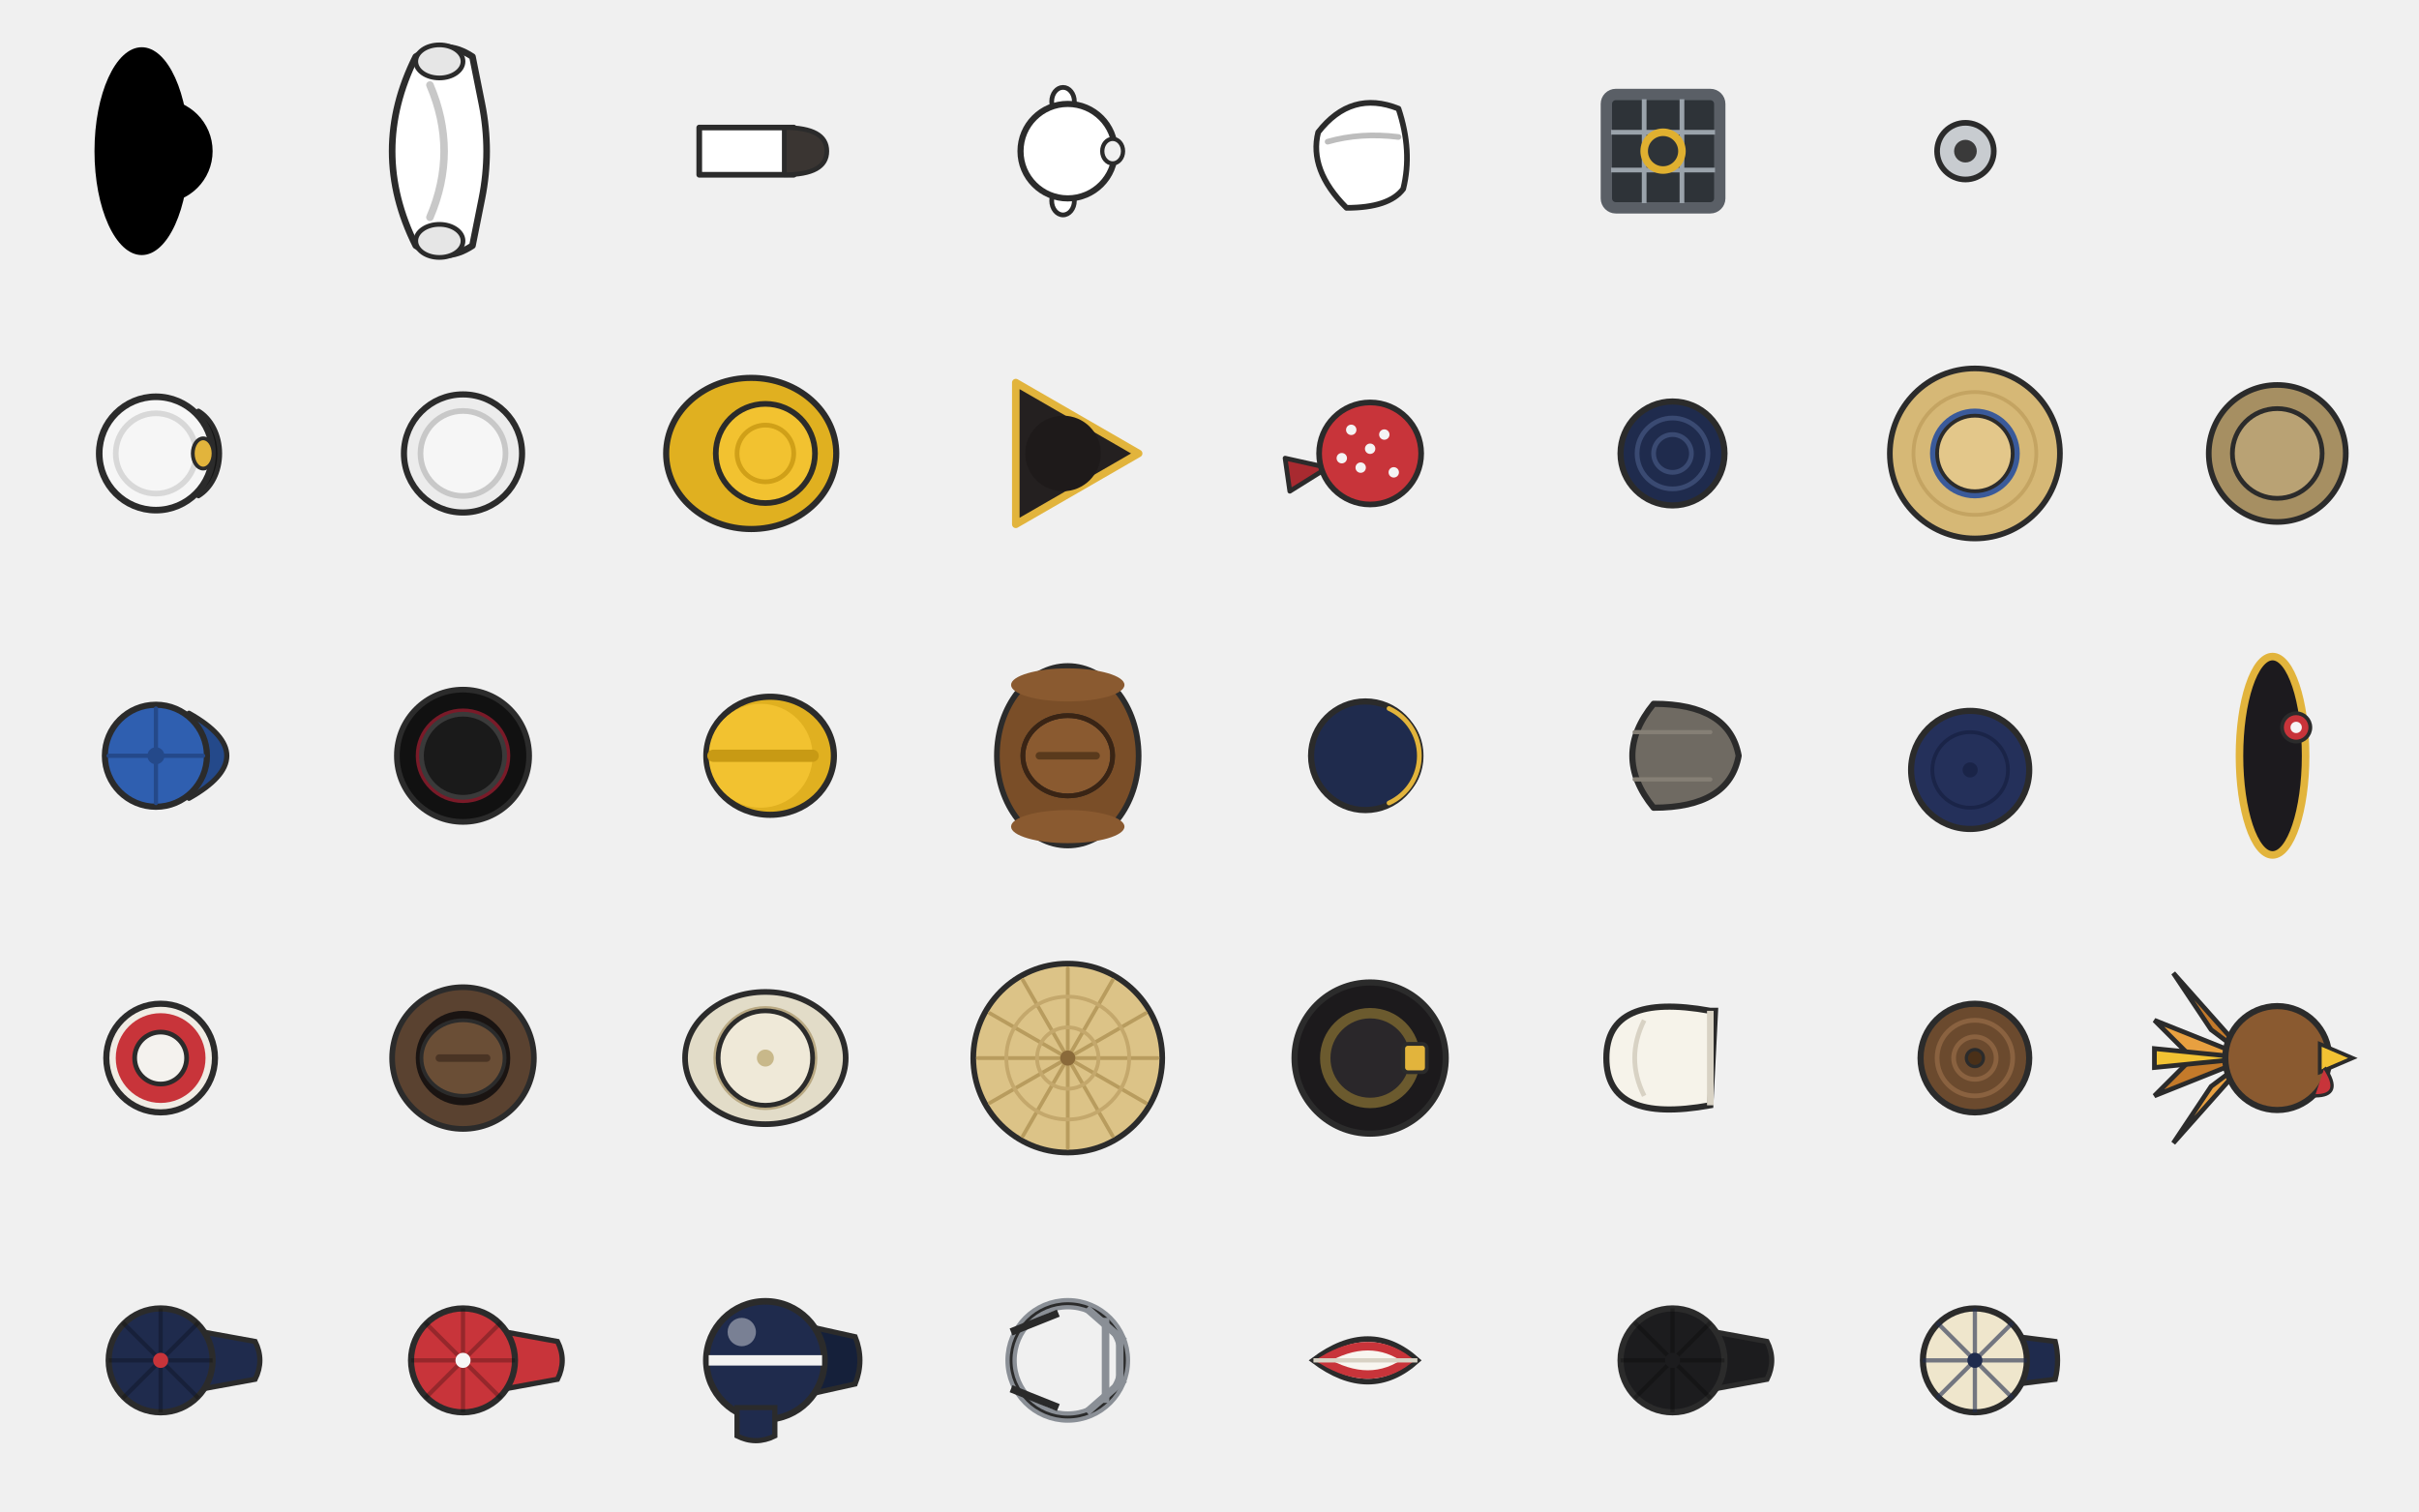
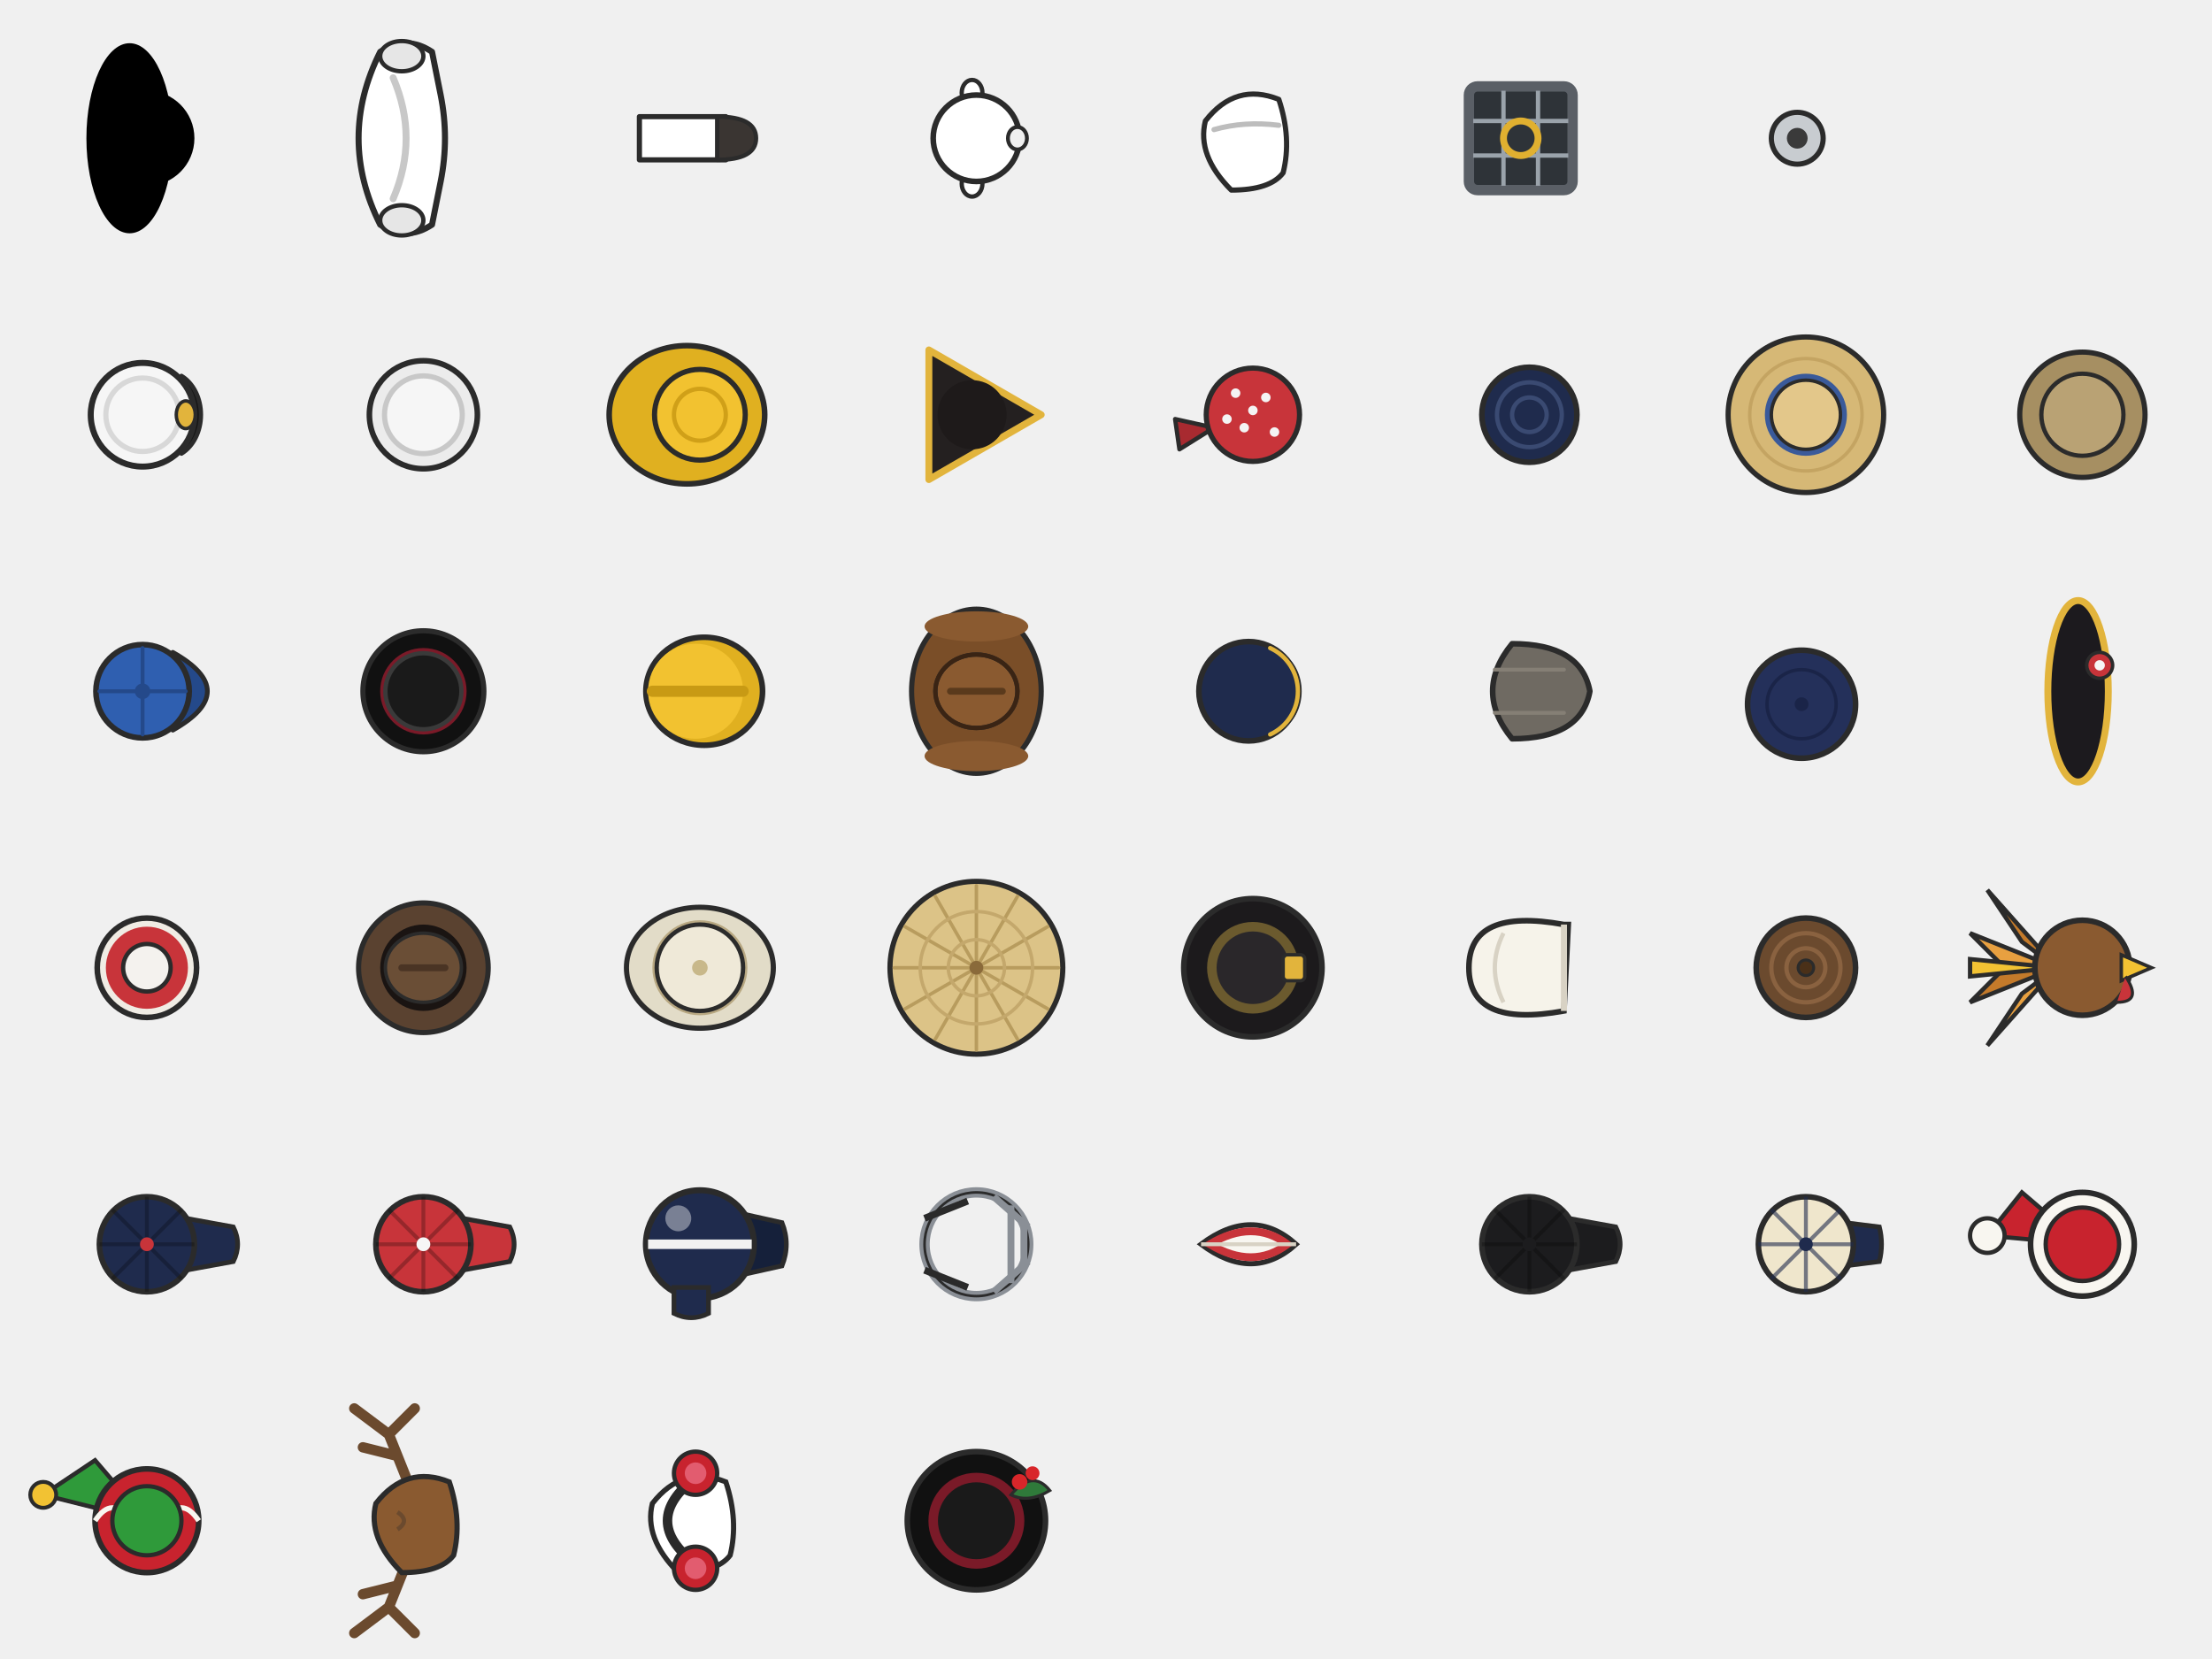
- <svg xmlns="http://www.w3.org/2000/svg" width="512" height="320" viewBox="0 0 512 320">
+ <svg xmlns="http://www.w3.org/2000/svg" width="512" height="384" viewBox="0 0 512 384">
  <g transform="translate(0,0)">
    <ellipse cx="30.0" cy="32.0" rx="10.0" ry="22.0" fill="#000" stroke="none" stroke-width="0.0" />
    <circle cx="34.0" cy="32.0" r="11.0" fill="#000" stroke="none" stroke-width="0.0" />
  </g>
  <g transform="translate(64,0)">
    <path d="M24,12 Q30,8 36,12 L38,22 Q40,32 38,42 L36,52 Q30,56 24,52 Q19,42 19,32 Q19,22 24,12 Z" fill="#ffffff" stroke="#2b2b2b" stroke-width="1.4" stroke-linejoin="round" stroke-linecap="round" />
    <path d="M27,18 Q33,32 27,46" fill="none" stroke="#c8c8c8" stroke-width="1.6" stroke-linejoin="round" stroke-linecap="round" />
    <ellipse cx="29.0" cy="13.0" rx="5.0" ry="3.5" fill="#e6e6e6" stroke="#2b2b2b" stroke-width="1.0" />
    <ellipse cx="29.0" cy="51.0" rx="5.0" ry="3.5" fill="#e6e6e6" stroke="#2b2b2b" stroke-width="1.0" />
  </g>
  <g transform="translate(128,0)">
    <path d="M20,27 L40,27 Q44,32 40,37 L20,37 Z" fill="#ffffff" stroke="#2b2b2b" stroke-width="1.2" stroke-linejoin="round" stroke-linecap="round" />
    <path d="M38,27 Q47,27 47,32 Q47,37 38,37 Z" fill="#3a3532" stroke="#2b2b2b" stroke-width="1.0" stroke-linejoin="round" stroke-linecap="round" />
  </g>
  <g transform="translate(192,0)">
    <ellipse cx="33.0" cy="21.5" rx="2.4" ry="3.0" fill="#ffffff" stroke="#2b2b2b" stroke-width="1.0" />
    <ellipse cx="33.0" cy="42.5" rx="2.4" ry="3.0" fill="#ffffff" stroke="#2b2b2b" stroke-width="1.0" />
    <circle cx="34.0" cy="32.0" r="10.0" fill="#ffffff" stroke="#2b2b2b" stroke-width="1.3" />
    <ellipse cx="43.5" cy="32.0" rx="2.2" ry="2.6" fill="#f0f0f0" stroke="#2b2b2b" stroke-width="0.9" />
  </g>
  <g transform="translate(256,0)">
    <path d="M40,23 Q30,19 23,28 Q21,36 29,44 Q38,44 41,40 Q43,32 40,23 Z" fill="#ffffff" stroke="#2b2b2b" stroke-width="1.2" stroke-linejoin="round" stroke-linecap="round" />
    <path d="M40,29 Q32,28 25,30" fill="none" stroke="#bdbdbd" stroke-width="1.2" stroke-linejoin="round" stroke-linecap="round" />
  </g>
  <g transform="translate(320,0)">
    <rect x="20" y="20" width="24" height="24" rx="2" fill="#2e3338" stroke="#5a5f66" stroke-width="2.4" />
    <path d="M28,21 L28,43 M21,28 L43,28" stroke="#9aa3ab" stroke-width="1" />
    <path d="M36,21 L36,43 M21,36 L43,36" stroke="#9aa3ab" stroke-width="1" />
    <circle cx="32.0" cy="32.0" r="4.0" fill="none" stroke="#e0b030" stroke-width="1.6" />
  </g>
  <g transform="translate(384,0)">
    <circle cx="32.0" cy="32.0" r="6.0" fill="#c8ccd0" stroke="#2b2b2b" stroke-width="1.2" />
    <circle cx="32.0" cy="32.0" r="2.4" fill="#3a3a3a" stroke="none" stroke-width="0.0" />
  </g>
  <g transform="translate(0,64)">
    <path d="M42,23 A8,10 0 0 1 42,41 Z" fill="#151515" stroke="#2b2b2b" stroke-width="1.0" stroke-linejoin="round" stroke-linecap="round" />
    <circle cx="33.0" cy="32.0" r="12.0" fill="#f6f6f6" stroke="#2b2b2b" stroke-width="1.4" />
    <circle cx="33.0" cy="32.0" r="8.5" fill="none" stroke="#d8d8d8" stroke-width="1.2" />
    <ellipse cx="43.0" cy="32.0" rx="2.2" ry="3.2" fill="#e2b43c" stroke="#2b2b2b" stroke-width="0.8" />
  </g>
  <g transform="translate(64,64)">
    <circle cx="34.0" cy="32.0" r="12.5" fill="#ececec" stroke="#2b2b2b" stroke-width="1.3" />
    <circle cx="34.0" cy="32.0" r="9.0" fill="#f6f6f6" stroke="#c8c8c8" stroke-width="1.2" />
  </g>
  <g transform="translate(128,64)">
    <ellipse cx="31.0" cy="32.0" rx="18.0" ry="16.0" fill="#e0b020" stroke="#2b2b2b" stroke-width="1.3" />
    <circle cx="34.0" cy="32.0" r="10.5" fill="#f2c230" stroke="#2b2b2b" stroke-width="1.2" />
    <circle cx="34.0" cy="32.0" r="6.0" fill="none" stroke="#d0a018" stroke-width="1.0" />
  </g>
  <g transform="translate(192,64)">
    <path d="M49,32 L23,17 L23,47 Z" fill="#242020" stroke="#e2b43c" stroke-width="1.6" stroke-linejoin="round" stroke-linecap="round" />
    <circle cx="33.0" cy="32.0" r="8.0" fill="#1e1a1a" stroke="none" stroke-width="0.0" />
  </g>
  <g transform="translate(256,64)">
    <path d="M25,35 L16,33 L17,40 Z" fill="#a82a30" stroke="#2b2b2b" stroke-width="1.0" stroke-linejoin="round" stroke-linecap="round" />
    <circle cx="34.0" cy="32.0" r="10.8" fill="#c8343a" stroke="#2b2b2b" stroke-width="1.2" />
    <circle cx="30.0" cy="27.0" r="1.1" fill="#f4f4f4" stroke="none" stroke-width="0.0" />
    <circle cx="37.0" cy="28.0" r="1.1" fill="#f4f4f4" stroke="none" stroke-width="0.0" />
    <circle cx="32.0" cy="35.0" r="1.1" fill="#f4f4f4" stroke="none" stroke-width="0.0" />
    <circle cx="39.0" cy="36.0" r="1.1" fill="#f4f4f4" stroke="none" stroke-width="0.0" />
    <circle cx="34.0" cy="31.0" r="1.1" fill="#f4f4f4" stroke="none" stroke-width="0.0" />
    <circle cx="28.0" cy="33.0" r="1.1" fill="#f4f4f4" stroke="none" stroke-width="0.0" />
  </g>
  <g transform="translate(320,64)">
    <circle cx="34.0" cy="32.0" r="11.0" fill="#1f2b4d" stroke="#2b2b2b" stroke-width="1.3" />
    <circle cx="34.0" cy="32.0" r="7.5" fill="none" stroke="#3a4a72" stroke-width="1.0" />
    <circle cx="34.0" cy="32.0" r="4.0" fill="none" stroke="#3a4a72" stroke-width="1.0" />
  </g>
  <g transform="translate(384,64)">
    <circle cx="34.0" cy="32.0" r="18.0" fill="#d6b876" stroke="#2b2b2b" stroke-width="1.2" />
    <circle cx="34.0" cy="32.0" r="13.0" fill="none" stroke="#c4a462" stroke-width="0.8" />
    <circle cx="34.0" cy="32.0" r="9.5" fill="#3a5a9a" stroke="none" stroke-width="0.0" />
    <circle cx="34.0" cy="32.0" r="8.0" fill="#e3c78a" stroke="#2b2b2b" stroke-width="0.8" />
  </g>
  <g transform="translate(448,64)">
    <circle cx="34.0" cy="32.0" r="14.5" fill="#a68f62" stroke="#2b2b2b" stroke-width="1.2" />
    <circle cx="34.0" cy="32.0" r="9.5" fill="#b9a274" stroke="#2b2b2b" stroke-width="1.0" />
  </g>
  <g transform="translate(0,128)">
    <path d="M40,23 Q56,32 40,41 Z" fill="#24498a" stroke="#2b2b2b" stroke-width="1.1" stroke-linejoin="round" stroke-linecap="round" />
    <circle cx="33.0" cy="32.0" r="10.8" fill="#2f5fb0" stroke="#2b2b2b" stroke-width="1.3" />
    <path d="M33,22 L33,42 M23,32 L43,32" fill="none" stroke="#24498a" stroke-width="0.9" stroke-linejoin="round" stroke-linecap="round" />
    <circle cx="33.0" cy="32.0" r="1.8" fill="#24498a" stroke="none" stroke-width="0.0" />
  </g>
  <g transform="translate(64,128)">
    <circle cx="34.0" cy="32.0" r="14.0" fill="#111111" stroke="#2b2b2b" stroke-width="1.2" />
    <circle cx="34.0" cy="32.0" r="10.0" fill="#7a1a28" stroke="none" stroke-width="0.0" />
    <circle cx="34.0" cy="32.0" r="8.8" fill="#1a1a1a" stroke="#3a3a3a" stroke-width="1.0" />
  </g>
  <g transform="translate(128,128)">
    <ellipse cx="35.0" cy="32.0" rx="13.5" ry="12.5" fill="#e0b020" stroke="#2b2b2b" stroke-width="1.3" />
    <circle cx="33.0" cy="32.0" r="11.0" fill="#f2c230" stroke="none" stroke-width="0.0" />
    <path d="M23,32 L44,32" fill="none" stroke="#c89a14" stroke-width="2.6" stroke-linejoin="round" stroke-linecap="round" />
  </g>
  <g transform="translate(192,128)">
    <ellipse cx="34.0" cy="32.0" rx="15.0" ry="19.0" fill="#7a4e28" stroke="#2b2b2b" stroke-width="1.2" />
    <ellipse cx="34.0" cy="17.0" rx="12.0" ry="3.5" fill="#8a5a30" stroke="none" stroke-width="0.0" />
    <ellipse cx="34.0" cy="47.0" rx="12.0" ry="3.5" fill="#8a5a30" stroke="none" stroke-width="0.0" />
    <ellipse cx="34.0" cy="32.0" rx="9.5" ry="8.5" fill="#8a5a30" stroke="#2b2b2b" stroke-width="1.0" />
    <path d="M28,32 L40,32" fill="none" stroke="#5a3a1c" stroke-width="1.6" stroke-linejoin="round" stroke-linecap="round" />
    <ellipse cx="34.0" cy="32.0" rx="9.5" ry="8.5" fill="none" stroke="#3a2414" stroke-width="1.0" />
  </g>
  <g transform="translate(256,128)">
    <path d="M41,24 A7,9 0 0 1 41,40 Z" fill="#151515" stroke="#2b2b2b" stroke-width="1.0" stroke-linejoin="round" stroke-linecap="round" />
    <circle cx="33.0" cy="32.0" r="11.5" fill="#1f2b4d" stroke="#2b2b2b" stroke-width="1.3" />
    <path d="M38,22 A11,11 0 0 1 38,42" fill="none" stroke="#e2b43c" stroke-width="1.0" stroke-linejoin="round" stroke-linecap="round" />
  </g>
  <g transform="translate(320,128)">
    <path d="M48,32 Q46,21 30,21 Q21,32 30,43 Q46,43 48,32 Z" fill="#6f6a62" stroke="#2b2b2b" stroke-width="1.3" stroke-linejoin="round" stroke-linecap="round" />
    <path d="M26,27 L42,27 M26,37 L42,37" fill="none" stroke="#857f75" stroke-width="0.9" stroke-linejoin="round" stroke-linecap="round" />
  </g>
  <g transform="translate(384,128)">
    <circle cx="33.0" cy="35.0" r="12.5" fill="#24305a" stroke="#2b2b2b" stroke-width="1.3" />
    <circle cx="33.0" cy="35.0" r="8.0" fill="none" stroke="#1a2448" stroke-width="0.8" />
    <circle cx="33.0" cy="35.0" r="1.6" fill="#1a2448" stroke="none" stroke-width="0.0" />
  </g>
  <g transform="translate(448,128)">
    <ellipse cx="33.0" cy="32.0" rx="7.0" ry="21.0" fill="#1c1a1e" stroke="#e2b43c" stroke-width="1.6" />
    <circle cx="38.0" cy="26.0" r="3.0" fill="#c8343a" stroke="#2b2b2b" stroke-width="0.8" />
    <circle cx="38.0" cy="26.0" r="1.2" fill="#f6f6f6" stroke="none" stroke-width="0.0" />
  </g>
  <g transform="translate(0,192)">
    <circle cx="34.0" cy="32.0" r="11.5" fill="#f0ece4" stroke="#2b2b2b" stroke-width="1.3" />
    <circle cx="34.0" cy="32.0" r="9.5" fill="#c8343a" stroke="none" stroke-width="0.0" />
    <circle cx="34.0" cy="32.0" r="5.5" fill="#f4f2ee" stroke="#2b2b2b" stroke-width="1.0" />
  </g>
  <g transform="translate(64,192)">
    <circle cx="34.0" cy="32.0" r="15.0" fill="#5a4230" stroke="#2b2b2b" stroke-width="1.2" />
    <circle cx="34.0" cy="32.0" r="10.0" fill="#1a1412" stroke="none" stroke-width="0.0" />
    <ellipse cx="34.0" cy="32.0" rx="8.8" ry="8.0" fill="#6a4e36" stroke="#2b2b2b" stroke-width="0.8" />
    <path d="M29,32 L39,32" fill="none" stroke="#4a3424" stroke-width="1.6" stroke-linejoin="round" stroke-linecap="round" />
  </g>
  <g transform="translate(128,192)">
    <ellipse cx="34.0" cy="32.0" rx="17.0" ry="14.0" fill="#e2dcc8" stroke="#2b2b2b" stroke-width="1.2" />
    <circle cx="34.0" cy="32.0" r="11.0" fill="#b8a882" stroke="none" stroke-width="0.0" />
    <circle cx="34.0" cy="32.0" r="10.0" fill="#efe9d8" stroke="#2b2b2b" stroke-width="1.0" />
    <circle cx="34.0" cy="32.0" r="1.8" fill="#c8b88a" stroke="none" stroke-width="0.0" />
  </g>
  <g transform="translate(192,192)">
    <circle cx="34.0" cy="32.0" r="20.0" fill="#dcc387" stroke="#2b2b2b" stroke-width="1.2" />
    <path d="M34,32 L53.0,32.0" fill="none" stroke="#b89c5e" stroke-width="0.8" stroke-linejoin="round" stroke-linecap="round" />
    <path d="M34,32 L50.5,41.5" fill="none" stroke="#b89c5e" stroke-width="0.8" stroke-linejoin="round" stroke-linecap="round" />
    <path d="M34,32 L43.5,48.5" fill="none" stroke="#b89c5e" stroke-width="0.8" stroke-linejoin="round" stroke-linecap="round" />
    <path d="M34,32 L34.0,51.0" fill="none" stroke="#b89c5e" stroke-width="0.8" stroke-linejoin="round" stroke-linecap="round" />
    <path d="M34,32 L24.5,48.5" fill="none" stroke="#b89c5e" stroke-width="0.8" stroke-linejoin="round" stroke-linecap="round" />
    <path d="M34,32 L17.5,41.5" fill="none" stroke="#b89c5e" stroke-width="0.8" stroke-linejoin="round" stroke-linecap="round" />
    <path d="M34,32 L15.0,32.0" fill="none" stroke="#b89c5e" stroke-width="0.8" stroke-linejoin="round" stroke-linecap="round" />
    <path d="M34,32 L17.5,22.5" fill="none" stroke="#b89c5e" stroke-width="0.8" stroke-linejoin="round" stroke-linecap="round" />
    <path d="M34,32 L24.5,15.5" fill="none" stroke="#b89c5e" stroke-width="0.8" stroke-linejoin="round" stroke-linecap="round" />
    <path d="M34,32 L34.0,13.0" fill="none" stroke="#b89c5e" stroke-width="0.8" stroke-linejoin="round" stroke-linecap="round" />
    <path d="M34,32 L43.5,15.5" fill="none" stroke="#b89c5e" stroke-width="0.8" stroke-linejoin="round" stroke-linecap="round" />
    <path d="M34,32 L50.5,22.5" fill="none" stroke="#b89c5e" stroke-width="0.8" stroke-linejoin="round" stroke-linecap="round" />
    <circle cx="34.0" cy="32.0" r="13.0" fill="none" stroke="#c4a86c" stroke-width="0.8" />
    <circle cx="34.0" cy="32.0" r="6.5" fill="none" stroke="#c4a86c" stroke-width="0.8" />
    <circle cx="34.0" cy="32.0" r="1.6" fill="#8a6a3a" stroke="none" stroke-width="0.0" />
  </g>
  <g transform="translate(256,192)">
    <circle cx="34" cy="32" r="16" fill="#1c1a1c" stroke="#2b2b2b" stroke-width="1.3" />
    <circle cx="34" cy="32" r="9.5" fill="#2a272a" stroke="#2b2b2b" stroke-width="1.2" />
    <circle cx="34" cy="32" r="9.5" fill="none" stroke="#6b5a2e" stroke-width="2.2" />
    <rect x="41" y="29" width="5" height="6" rx="1" fill="#e2b43c" stroke="#2b2b2b" stroke-width="0.8" />
  </g>
  <g transform="translate(320,192)">
    <path d="M42,22 Q20,18 20,32 Q20,46 42,42 L43,22 Z" fill="#f6f3ea" stroke="#2b2b2b" stroke-width="1.3" />
    <path d="M42,22 L42,42" stroke="#d8d2c4" stroke-width="1.4" />
    <path d="M28,24 Q24,32 28,40" fill="none" stroke="#d8d2c4" stroke-width="1.0" />
  </g>
  <g transform="translate(384,192)">
    <circle cx="34" cy="32" r="11.5" fill="#6b4a2e" stroke="#2b2b2b" stroke-width="1.3" />
    <circle cx="34" cy="32" r="8" fill="none" stroke="#8a6240" stroke-width="1.0" />
    <circle cx="34" cy="32" r="4.5" fill="none" stroke="#8a6240" stroke-width="1.0" />
    <circle cx="34" cy="32" r="1.8" fill="#4a3018" stroke="#2b2b2b" stroke-width="0.7" />
  </g>
  <g transform="translate(448,192)">
    <g stroke="#2b2b2b" stroke-width="1.0">
      <path d="M28,32 L12,14 L20,26 Z" fill="#c47a2a" />
      <path d="M28,32 L8,24 L16,32 Z" fill="#e8a040" />
      <path d="M28,32 L8,40 L16,32 Z" fill="#c47a2a" />
      <path d="M28,32 L12,50 L20,38 Z" fill="#e8a040" />
      <path d="M28,32 L8,30 L8,34 Z" fill="#f2c233" />
    </g>
    <circle cx="34" cy="32" r="11" fill="#8a5a30" stroke="#2b2b2b" stroke-width="1.3" />
    <path d="M43,29 L50,32 L43,35 Z" fill="#f2c233" stroke="#2b2b2b" stroke-width="0.8" />
    <path d="M44,34 Q48,40 42,40" fill="#c8343a" stroke="#2b2b2b" stroke-width="0.7" />
  </g>
  <g transform="translate(0,256)">
    <path d="M43,26 L54,28 Q56,32 54,36 L43,38 Z" fill="#1f2b4d" stroke="#2b2b2b" stroke-width="1.1" />
    <circle cx="34" cy="32" r="11" fill="#1f2b4d" stroke="#2b2b2b" stroke-width="1.3" />
    <path d="M23,32 L45,32 M34,21 L34,43 M26,24 L42,40 M26,40 L42,24" stroke="#000" opacity="0.25" stroke-width="0.9" />
    <circle cx="34" cy="32" r="1.6" fill="#c8343a" />
  </g>
  <g transform="translate(64,256)">
    <path d="M43,26 L54,28 Q56,32 54,36 L43,38 Z" fill="#c8343a" stroke="#2b2b2b" stroke-width="1.1" />
    <circle cx="34" cy="32" r="11" fill="#c8343a" stroke="#2b2b2b" stroke-width="1.3" />
    <path d="M23,32 L45,32 M34,21 L34,43 M26,24 L42,40 M26,40 L42,24" stroke="#000" opacity="0.25" stroke-width="0.9" />
    <circle cx="34" cy="32" r="1.6" fill="#f6f6f6" />
  </g>
  <g transform="translate(128,256)">
    <path d="M44,25 L53,27 Q55,32 53,37 L44,39 Z" fill="#15203a" stroke="#2b2b2b" stroke-width="1.1" />
    <circle cx="34" cy="32" r="12.5" fill="#1f2b4d" stroke="#2b2b2b" stroke-width="1.4" />
    <path d="M28,42 L36,42 L36,48 Q32,50 28,48 Z" fill="#1f2b4d" stroke="#2b2b2b" stroke-width="1.1" />
    <path d="M22,32 L46,32" stroke="#f2f2f2" stroke-width="2.2" />
    <circle cx="29" cy="26" r="3" fill="#ffffff" opacity="0.4" />
  </g>
  <g transform="translate(192,256)">
    <circle cx="34" cy="32" r="12" fill="none" stroke="#8a8f96" stroke-width="2.4" />
    <circle cx="34" cy="32" r="12" fill="none" stroke="#2b2b2b" stroke-width="0.6" />
    <g stroke="#8a8f96" stroke-width="1.6">
      <path d="M38,21 L46,28" />
      <path d="M38,43 L46,36" />
      <path d="M42,23 L42,41" />
      <path d="M45,27 L45,37" />
    </g>
    <path d="M22,26 L32,22 M22,38 L32,42" stroke="#2a2a2a" stroke-width="1.6" />
  </g>
  <g transform="translate(256,256)">
    <path d="M44,32 Q34,23 22,32 Q34,41 44,32 Z" fill="#f8f6f0" stroke="#2b2b2b" stroke-width="1.2" />
    <path d="M42,32 Q34,26 24,32 Q34,38 42,32 Z" fill="none" stroke="#c8343a" stroke-width="1.8" />
    <path d="M22,32 L44,32" stroke="#d8d2c4" stroke-width="0.9" />
  </g>
  <g transform="translate(320,256)">
    <path d="M43,26 L54,28 Q56,32 54,36 L43,38 Z" fill="#1c1c1e" stroke="#2b2b2b" stroke-width="1.1" />
    <circle cx="34" cy="32" r="11" fill="#1c1c1e" stroke="#2b2b2b" stroke-width="1.3" />
    <path d="M23,32 L45,32 M34,21 L34,43 M26,24 L42,40 M26,40 L42,24" stroke="#000" opacity="0.25" stroke-width="0.9" />
    <circle cx="34" cy="32" r="1.6" fill="#1c1c1e" />
  </g>
  <g transform="translate(384,256)">
    <path d="M43,27 L51,28 Q52,32 51,36 L43,37 Z" fill="#1f2b4d" stroke="#2b2b2b" stroke-width="1.1" />
    <circle cx="34" cy="32" r="11" fill="#efe6cc" stroke="#2b2b2b" stroke-width="1.3" />
    <path d="M23,32 L45,32 M34,21 L34,43 M26,24 L42,40 M26,40 L42,24" stroke="#1f2b4d" opacity="0.6" stroke-width="0.9" />
    <circle cx="34" cy="32" r="1.6" fill="#1f2b4d" />
  </g>
+   <g transform="translate(448,256)">
+     <path d="M34,32 L20,20 L12,30 Z" fill="#c8232e" stroke="#2b2b2b" stroke-width="1.0" />
+     <circle cx="34" cy="32" r="12" fill="#f8f6f0" stroke="#2b2b2b" stroke-width="1.3" />
+     <circle cx="34" cy="32" r="8.5" fill="#c8232e" stroke="#2b2b2b" stroke-width="1.0" />
+     <circle cx="12" cy="30" r="4" fill="#f8f6f0" stroke="#2b2b2b" stroke-width="1.0" />
+   </g>
+   <g transform="translate(0,320)">
+     <path d="M34,32 L22,18 L10,26 Z" fill="#2f9a3a" stroke="#2b2b2b" stroke-width="1.0" />
+     <circle cx="34" cy="32" r="12" fill="#c8232e" stroke="#2b2b2b" stroke-width="1.3" />
+     <path d="M22,32 Q26,26 30,32 Q34,38 38,32 Q42,26 46,32" fill="none" stroke="#f8f6f0" stroke-width="1.2" />
+     <circle cx="34" cy="32" r="8" fill="#2f9a3a" stroke="#2b2b2b" stroke-width="1.0" />
+     <circle cx="10" cy="26" r="3" fill="#f2c233" stroke="#2b2b2b" stroke-width="0.9" />
+   </g>
+   <g transform="translate(64,320)">
+     <g stroke="#6b4a2e" stroke-width="2.4" stroke-linecap="round" fill="none">
+       <path d="M30,22 L26,12 L18,6 M26,12 L32,6 M28,17 L20,15" />
+       <path d="M30,42 L26,52 L18,58 M26,52 L32,58 M28,47 L20,49" />
+     </g>
+     <path d="M40,23 Q30,19 23,28 Q21,36 29,44 Q38,44 41,40 Q43,32 40,23 Z" fill="#8a5a30" stroke="#2b2b2b" stroke-width="1.2" />
+     <path d="M28,30 Q31,32 28,34" fill="none" stroke="#6b4a2e" stroke-width="1.0" />
+   </g>
+   <g transform="translate(128,320)">
+     <path d="M40,23 Q30,19 23,28 Q21,36 29,44 Q38,44 41,40 Q43,32 40,23 Z" fill="#ffffff" stroke="#2b2b2b" stroke-width="1.2" />
+     <path d="M33,22 Q20,32 33,42" fill="none" stroke="#2a2a2a" stroke-width="2.2" />
+     <circle cx="33" cy="21" r="5" fill="#c8232e" stroke="#2b2b2b" stroke-width="1.0" />
+     <circle cx="33" cy="43" r="5" fill="#c8232e" stroke="#2b2b2b" stroke-width="1.0" />
+     <circle cx="33" cy="21" r="2.5" fill="#e86a80" opacity="0.8" />
+     <circle cx="33" cy="43" r="2.5" fill="#e86a80" opacity="0.8" />
+   </g>
+   <g transform="translate(192,320)">
+     <circle cx="34" cy="32" r="16" fill="#111111" stroke="#2b2b2b" stroke-width="1.3" />
+     <circle cx="34" cy="32" r="10" fill="#1a1a1a" stroke="#2b2b2b" stroke-width="1.2" />
+     <circle cx="34" cy="32" r="10" fill="none" stroke="#7a1a28" stroke-width="2.2" />
+     <path d="M42,26 Q47,20 51,25 Q46,28 42,26 Z" fill="#2f7a3a" stroke="#2b2b2b" stroke-width="0.7" />
+     <circle cx="44" cy="23" r="1.8" fill="#d8262a" />
+     <circle cx="47" cy="21" r="1.6" fill="#d8262a" />
+   </g>
</svg>
